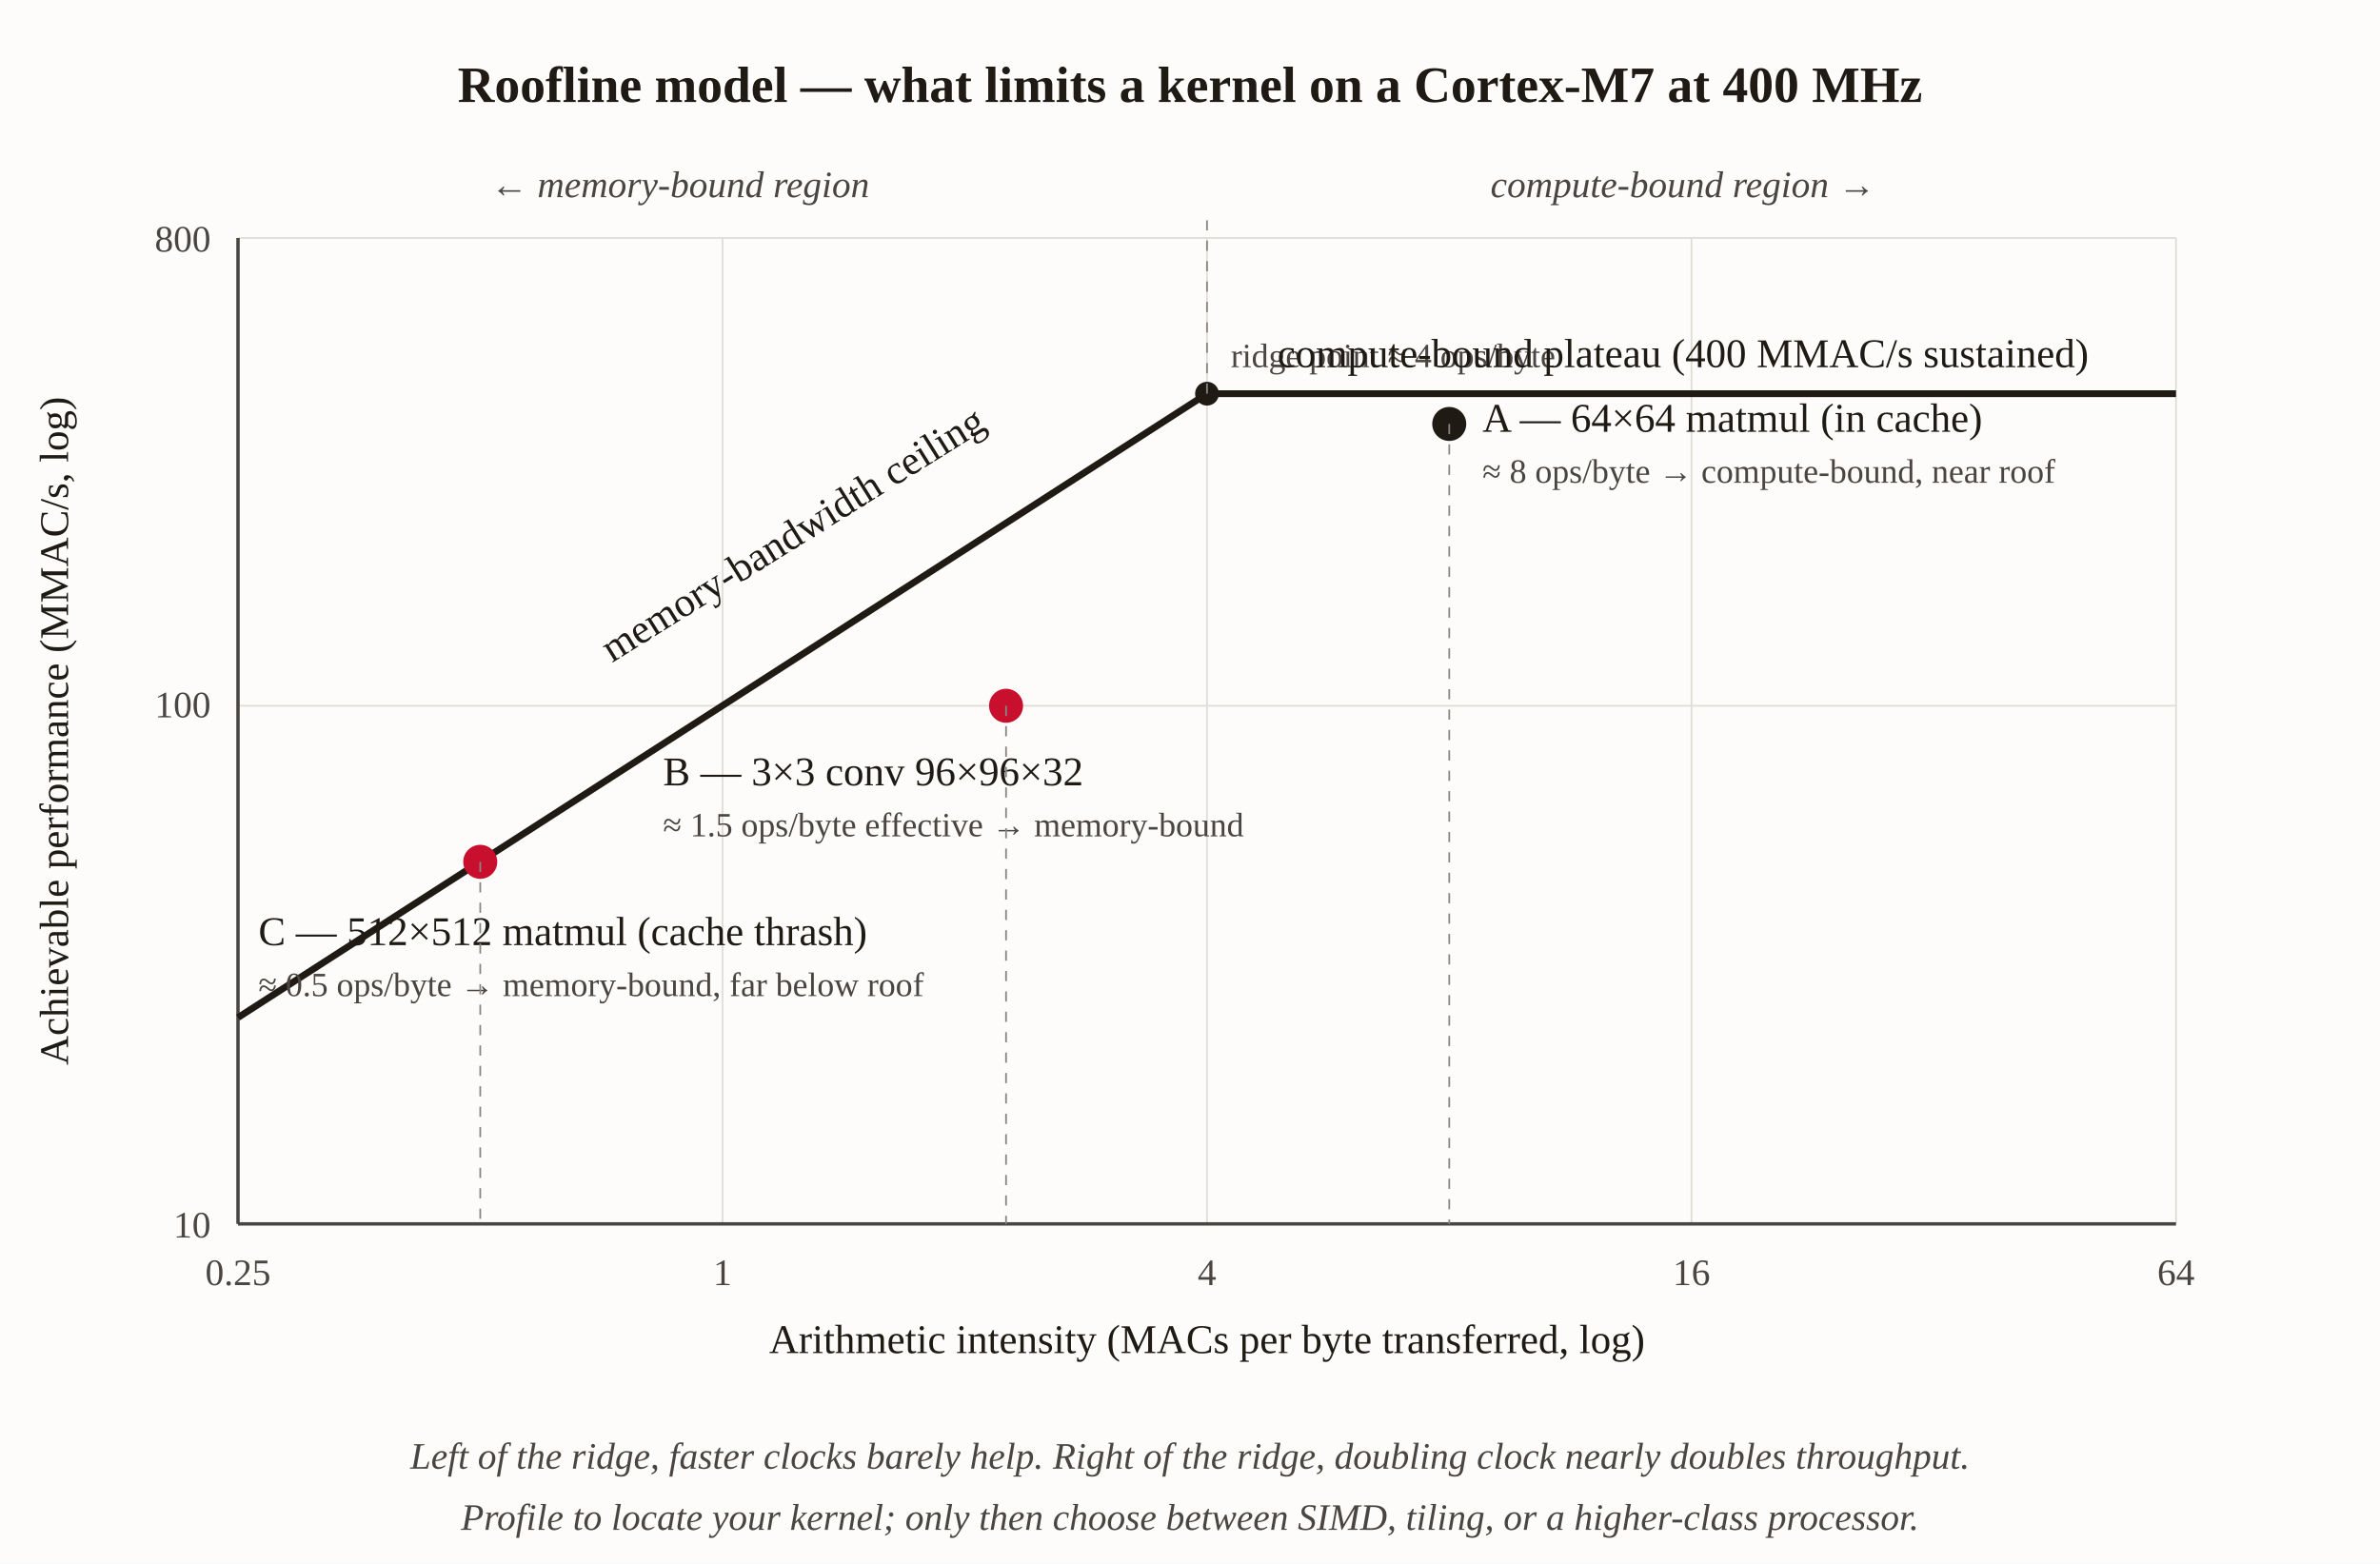
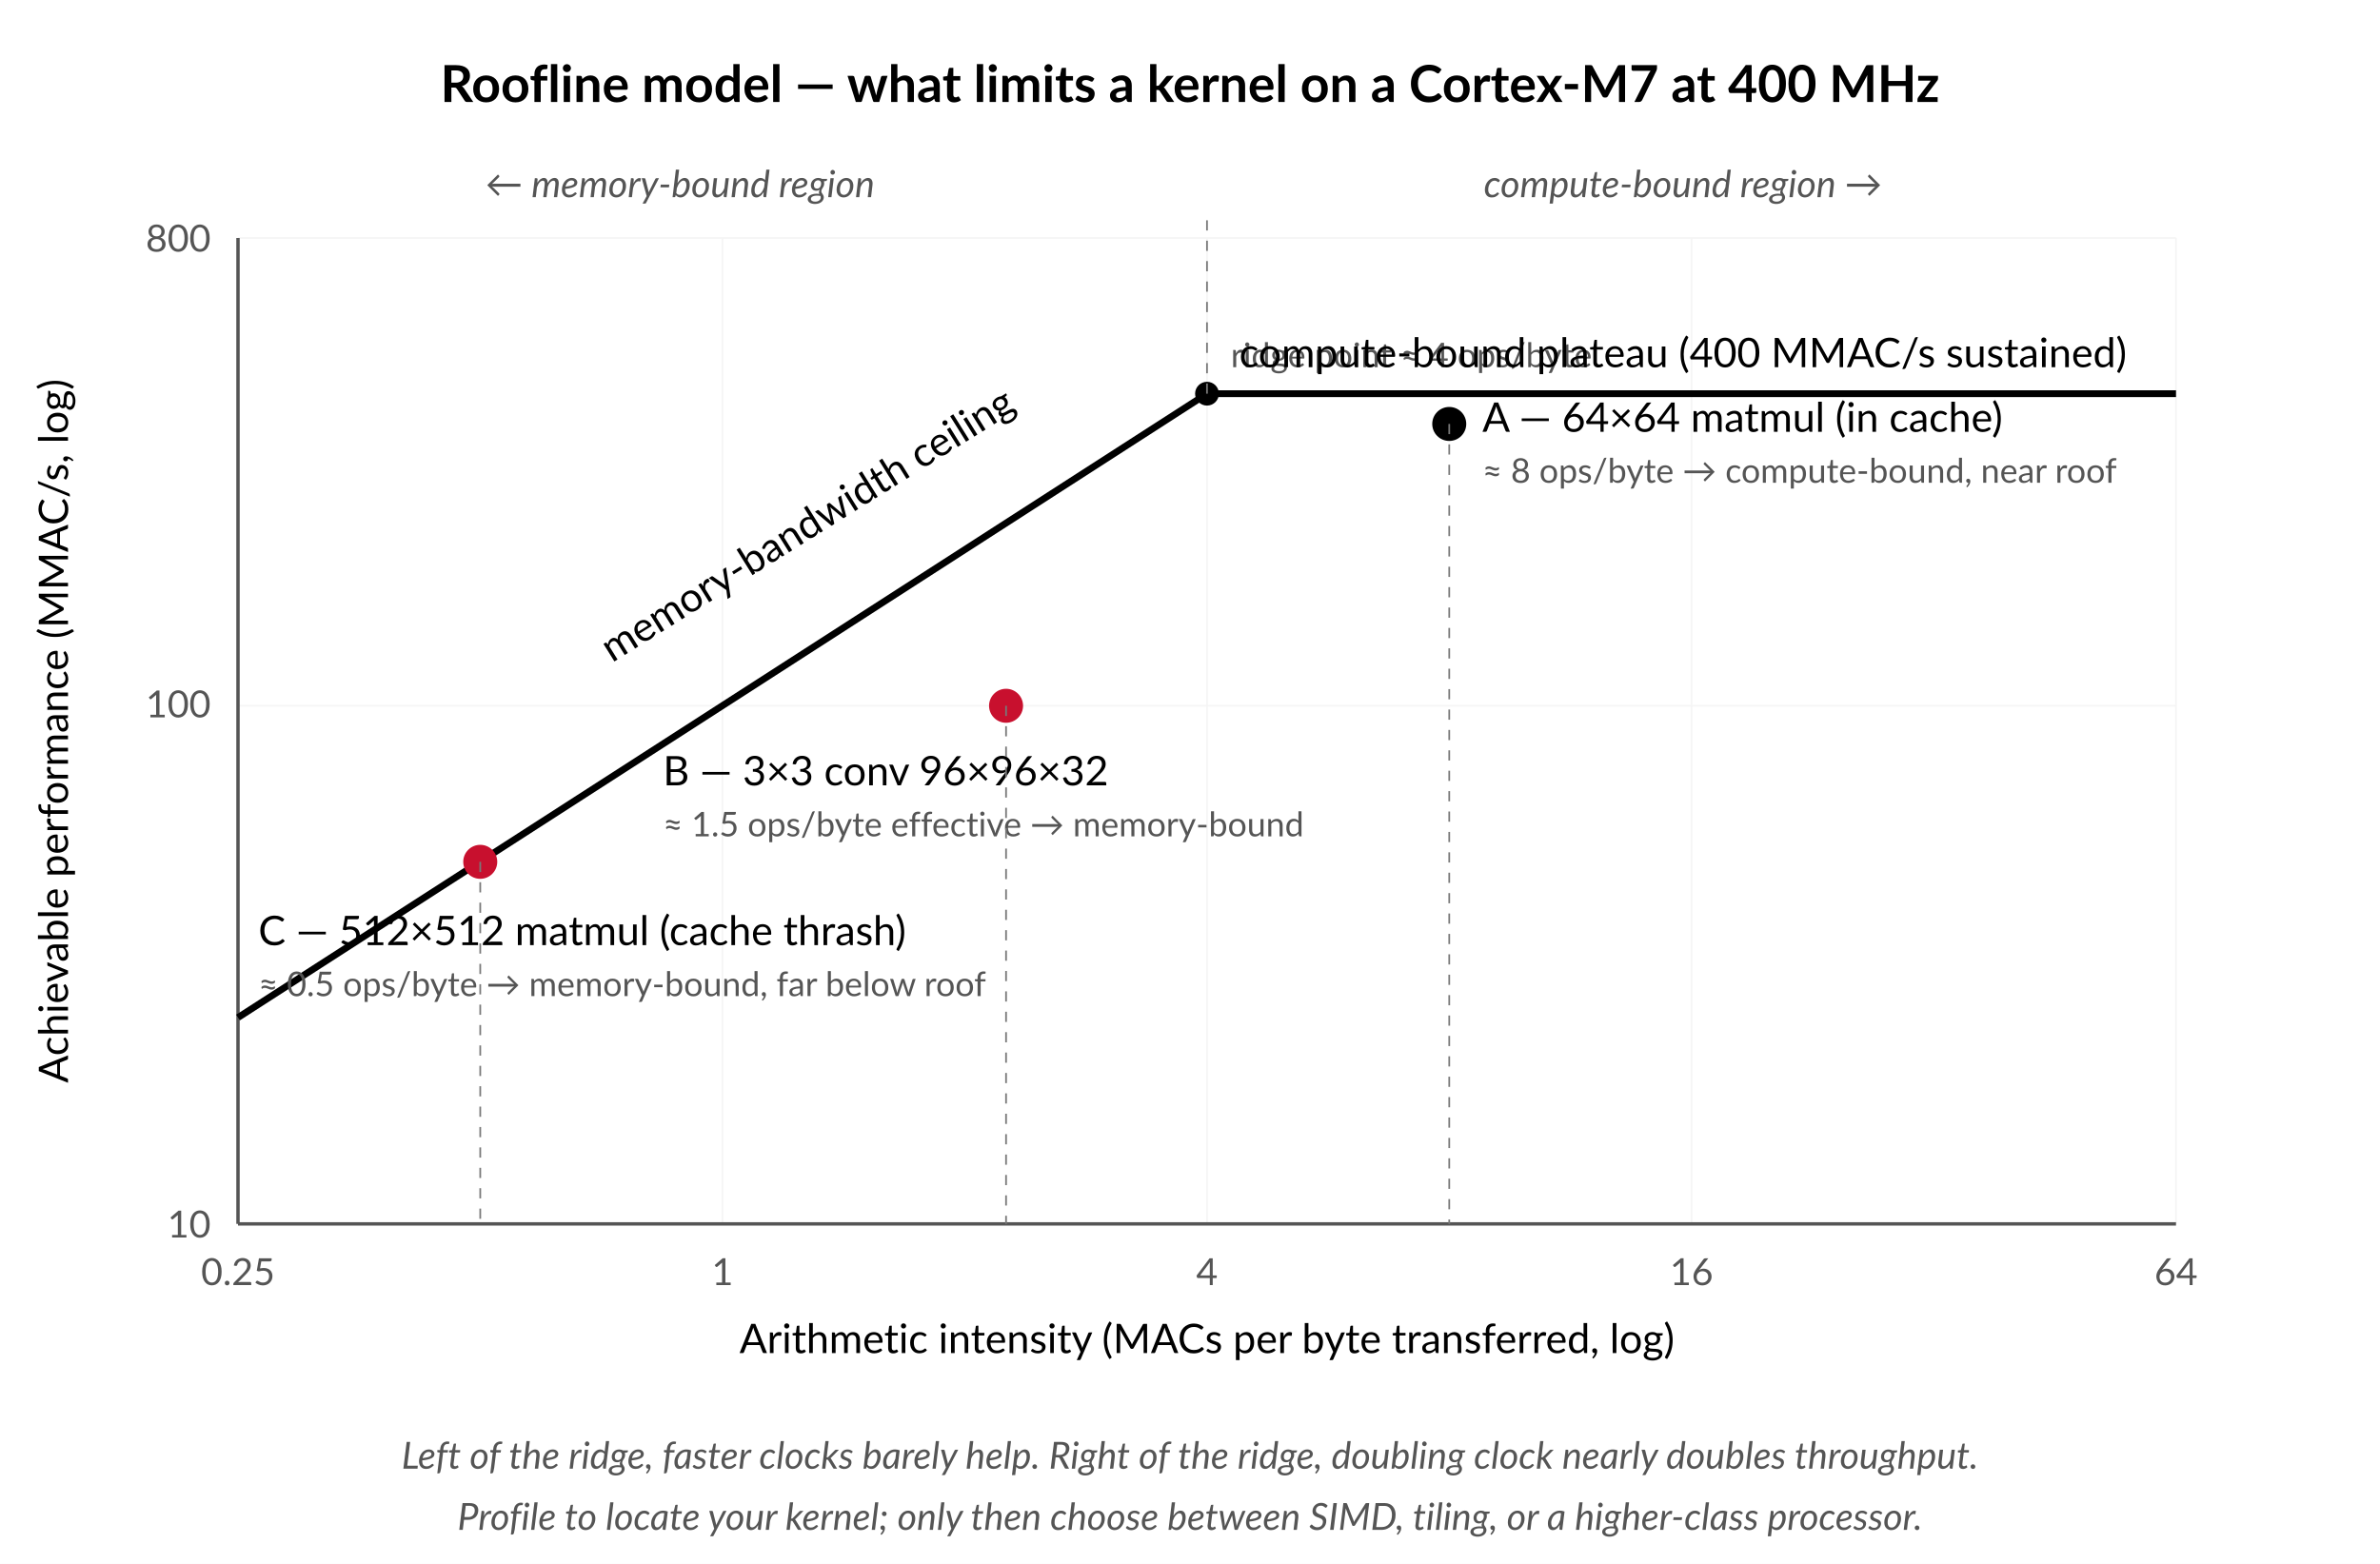
<svg xmlns="http://www.w3.org/2000/svg" viewBox="0 0 700 460" role="img" aria-labelledby="t06-02 d06-02">
  <defs>
    <style>
-       .ti { font-family: 'EB Garamond', Georgia, 'Times New Roman', serif; font-size: 15px; font-weight: bold; fill: #1f1a14; }
-       .lb { font-family: 'EB Garamond', Georgia, 'Times New Roman', serif; font-size: 12px; fill: #1f1a14; }
-       .sm { font-family: 'EB Garamond', Georgia, 'Times New Roman', serif; font-size: 10px; fill: #4a4540; }
-       .ax { font-family: 'EB Garamond', Georgia, 'Times New Roman', serif; font-size: 11px; fill: #4a4540; }
-       .cap { font-family: 'EB Garamond', Georgia, 'Times New Roman', serif; font-size: 11px; font-style: italic; fill: #4a4540; }
+       .ti { font-family: 'Real Head Pro', 'FF Real', Lato, sans-serif; font-size: 15px; font-weight: bold; fill: #000000; }
+       .lb { font-family: 'Real Head Pro', 'FF Real', Lato, sans-serif; font-size: 12px; fill: #000000; }
+       .sm { font-family: 'Real Head Pro', 'FF Real', Lato, sans-serif; font-size: 10px; fill: #555555; }
+       .ax { font-family: 'Real Head Pro', 'FF Real', Lato, sans-serif; font-size: 11px; fill: #555555; }
+       .cap { font-family: 'Real Head Pro', 'FF Real', Lato, sans-serif; font-size: 11px; font-style: italic; fill: #555555; }
    </style>
    <marker id="ar2" markerWidth="8" markerHeight="6" refX="7" refY="3" orient="auto">
-       <polygon points="0 0, 8 3, 0 6" fill="#1f1a14" />
+       <polygon points="0 0, 8 3, 0 6" fill="#000000" />
    </marker>
  </defs>
-   <rect width="700" height="460" fill="#fdfcfb" />
+   <rect width="700" height="460" fill="#FFFFFF" />
  <text x="350" y="30" text-anchor="middle" class="ti">Roofline model — what limits a kernel on a Cortex-M7 at 400 MHz</text>
-   <line x1="70" y1="70" x2="70" y2="360" stroke="#e0dcd6" stroke-width="0.5" />
-   <line x1="212.5" y1="70" x2="212.5" y2="360" stroke="#e0dcd6" stroke-width="0.5" />
-   <line x1="355" y1="70" x2="355" y2="360" stroke="#e0dcd6" stroke-width="0.5" />
-   <line x1="497.5" y1="70" x2="497.5" y2="360" stroke="#e0dcd6" stroke-width="0.5" />
-   <line x1="640" y1="70" x2="640" y2="360" stroke="#e0dcd6" stroke-width="0.5" />
-   <line x1="70" y1="360" x2="640" y2="360" stroke="#e0dcd6" stroke-width="0.5" />
-   <line x1="70" y1="207.6" x2="640" y2="207.6" stroke="#e0dcd6" stroke-width="0.5" />
-   <line x1="70" y1="70" x2="640" y2="70" stroke="#e0dcd6" stroke-width="0.5" />
-   <line x1="70" y1="70" x2="70" y2="360" stroke="#4a4540" stroke-width="1" />
-   <line x1="70" y1="360" x2="640" y2="360" stroke="#4a4540" stroke-width="1" />
+   <line x1="70" y1="70" x2="70" y2="360" stroke="#F5F5F5" stroke-width="0.5" />
+   <line x1="212.5" y1="70" x2="212.5" y2="360" stroke="#F5F5F5" stroke-width="0.5" />
+   <line x1="355" y1="70" x2="355" y2="360" stroke="#F5F5F5" stroke-width="0.5" />
+   <line x1="497.5" y1="70" x2="497.5" y2="360" stroke="#F5F5F5" stroke-width="0.5" />
+   <line x1="640" y1="70" x2="640" y2="360" stroke="#F5F5F5" stroke-width="0.5" />
+   <line x1="70" y1="360" x2="640" y2="360" stroke="#F5F5F5" stroke-width="0.5" />
+   <line x1="70" y1="207.6" x2="640" y2="207.6" stroke="#F5F5F5" stroke-width="0.5" />
+   <line x1="70" y1="70" x2="640" y2="70" stroke="#F5F5F5" stroke-width="0.5" />
+   <line x1="70" y1="70" x2="70" y2="360" stroke="#555555" stroke-width="1" />
+   <line x1="70" y1="360" x2="640" y2="360" stroke="#555555" stroke-width="1" />
  <text x="70" y="378" text-anchor="middle" class="ax">0.25</text>
  <text x="212.5" y="378" text-anchor="middle" class="ax">1</text>
  <text x="355" y="378" text-anchor="middle" class="ax">4</text>
  <text x="497.5" y="378" text-anchor="middle" class="ax">16</text>
  <text x="640" y="378" text-anchor="middle" class="ax">64</text>
  <text x="355" y="398" text-anchor="middle" class="lb">Arithmetic intensity (MACs per byte transferred, log)</text>
  <text x="62" y="364" text-anchor="end" class="ax">10</text>
  <text x="62" y="211" text-anchor="end" class="ax">100</text>
  <text x="62" y="74" text-anchor="end" class="ax">800</text>
  <text x="20" y="215" text-anchor="middle" class="lb" transform="rotate(-90 20 215)">Achievable performance (MMAC/s, log)</text>
-   <line x1="70" y1="299.3" x2="355" y2="115.8" stroke="#1f1a14" stroke-width="2" />
-   <line x1="355" y1="115.8" x2="640" y2="115.8" stroke="#1f1a14" stroke-width="2" />
-   <circle cx="355" cy="115.8" r="3.5" fill="#1f1a14" />
+   <line x1="70" y1="299.3" x2="355" y2="115.8" stroke="#000000" stroke-width="2" />
+   <line x1="355" y1="115.8" x2="640" y2="115.8" stroke="#000000" stroke-width="2" />
+   <circle cx="355" cy="115.8" r="3.5" fill="#000000" />
  <text x="362" y="108" class="sm">ridge point ≈ 4 ops/byte</text>
  <text x="180" y="195" class="lb" transform="rotate(-32 180 195)">memory-bandwidth ceiling</text>
  <text x="495" y="108" text-anchor="middle" class="lb">compute-bound plateau (400 MMAC/s sustained)</text>
-   <circle cx="426.25" cy="124.7" r="5" fill="#1f1a14" />
+   <circle cx="426.25" cy="124.7" r="5" fill="#000000" />
  <text x="436" y="127" class="lb">A — 64×64 matmul (in cache)</text>
  <text x="436" y="142" class="sm">≈ 8 ops/byte → compute-bound, near roof</text>
  <circle cx="295.9" cy="207.6" r="5" fill="#C8102E" />
  <text x="195" y="231" class="lb">B — 3×3 conv 96×96×32</text>
  <text x="195" y="246" class="sm">≈ 1.5 ops/byte effective → memory-bound</text>
  <circle cx="141.25" cy="253.5" r="5" fill="#C8102E" />
  <text x="76" y="278" class="lb">C — 512×512 matmul (cache thrash)</text>
  <text x="76" y="293" class="sm">≈ 0.5 ops/byte → memory-bound, far below roof</text>
-   <line x1="141.25" y1="253.5" x2="141.25" y2="360" stroke="#8a8480" stroke-width="0.5" stroke-dasharray="3 3" />
-   <line x1="295.9" y1="207.6" x2="295.9" y2="360" stroke="#8a8480" stroke-width="0.5" stroke-dasharray="3 3" />
-   <line x1="426.25" y1="124.7" x2="426.25" y2="360" stroke="#8a8480" stroke-width="0.5" stroke-dasharray="3 3" />
-   <line x1="355" y1="115.8" x2="355" y2="62" stroke="#8a8480" stroke-width="0.5" stroke-dasharray="3 3" />
+   <line x1="141.25" y1="253.5" x2="141.25" y2="360" stroke="#787878" stroke-width="0.5" stroke-dasharray="3 3" />
+   <line x1="295.9" y1="207.6" x2="295.9" y2="360" stroke="#787878" stroke-width="0.5" stroke-dasharray="3 3" />
+   <line x1="426.25" y1="124.7" x2="426.25" y2="360" stroke="#787878" stroke-width="0.5" stroke-dasharray="3 3" />
+   <line x1="355" y1="115.8" x2="355" y2="62" stroke="#787878" stroke-width="0.5" stroke-dasharray="3 3" />
  <text x="200" y="58" text-anchor="middle" class="cap">← memory-bound region</text>
  <text x="495" y="58" text-anchor="middle" class="cap">compute-bound region →</text>
  <text x="350" y="432" text-anchor="middle" class="cap">Left of the ridge, faster clocks barely help. Right of the ridge, doubling clock nearly doubles throughput.</text>
  <text x="350" y="450" text-anchor="middle" class="cap">Profile to locate your kernel; only then choose between SIMD, tiling, or a higher-class processor.</text>
</svg>
